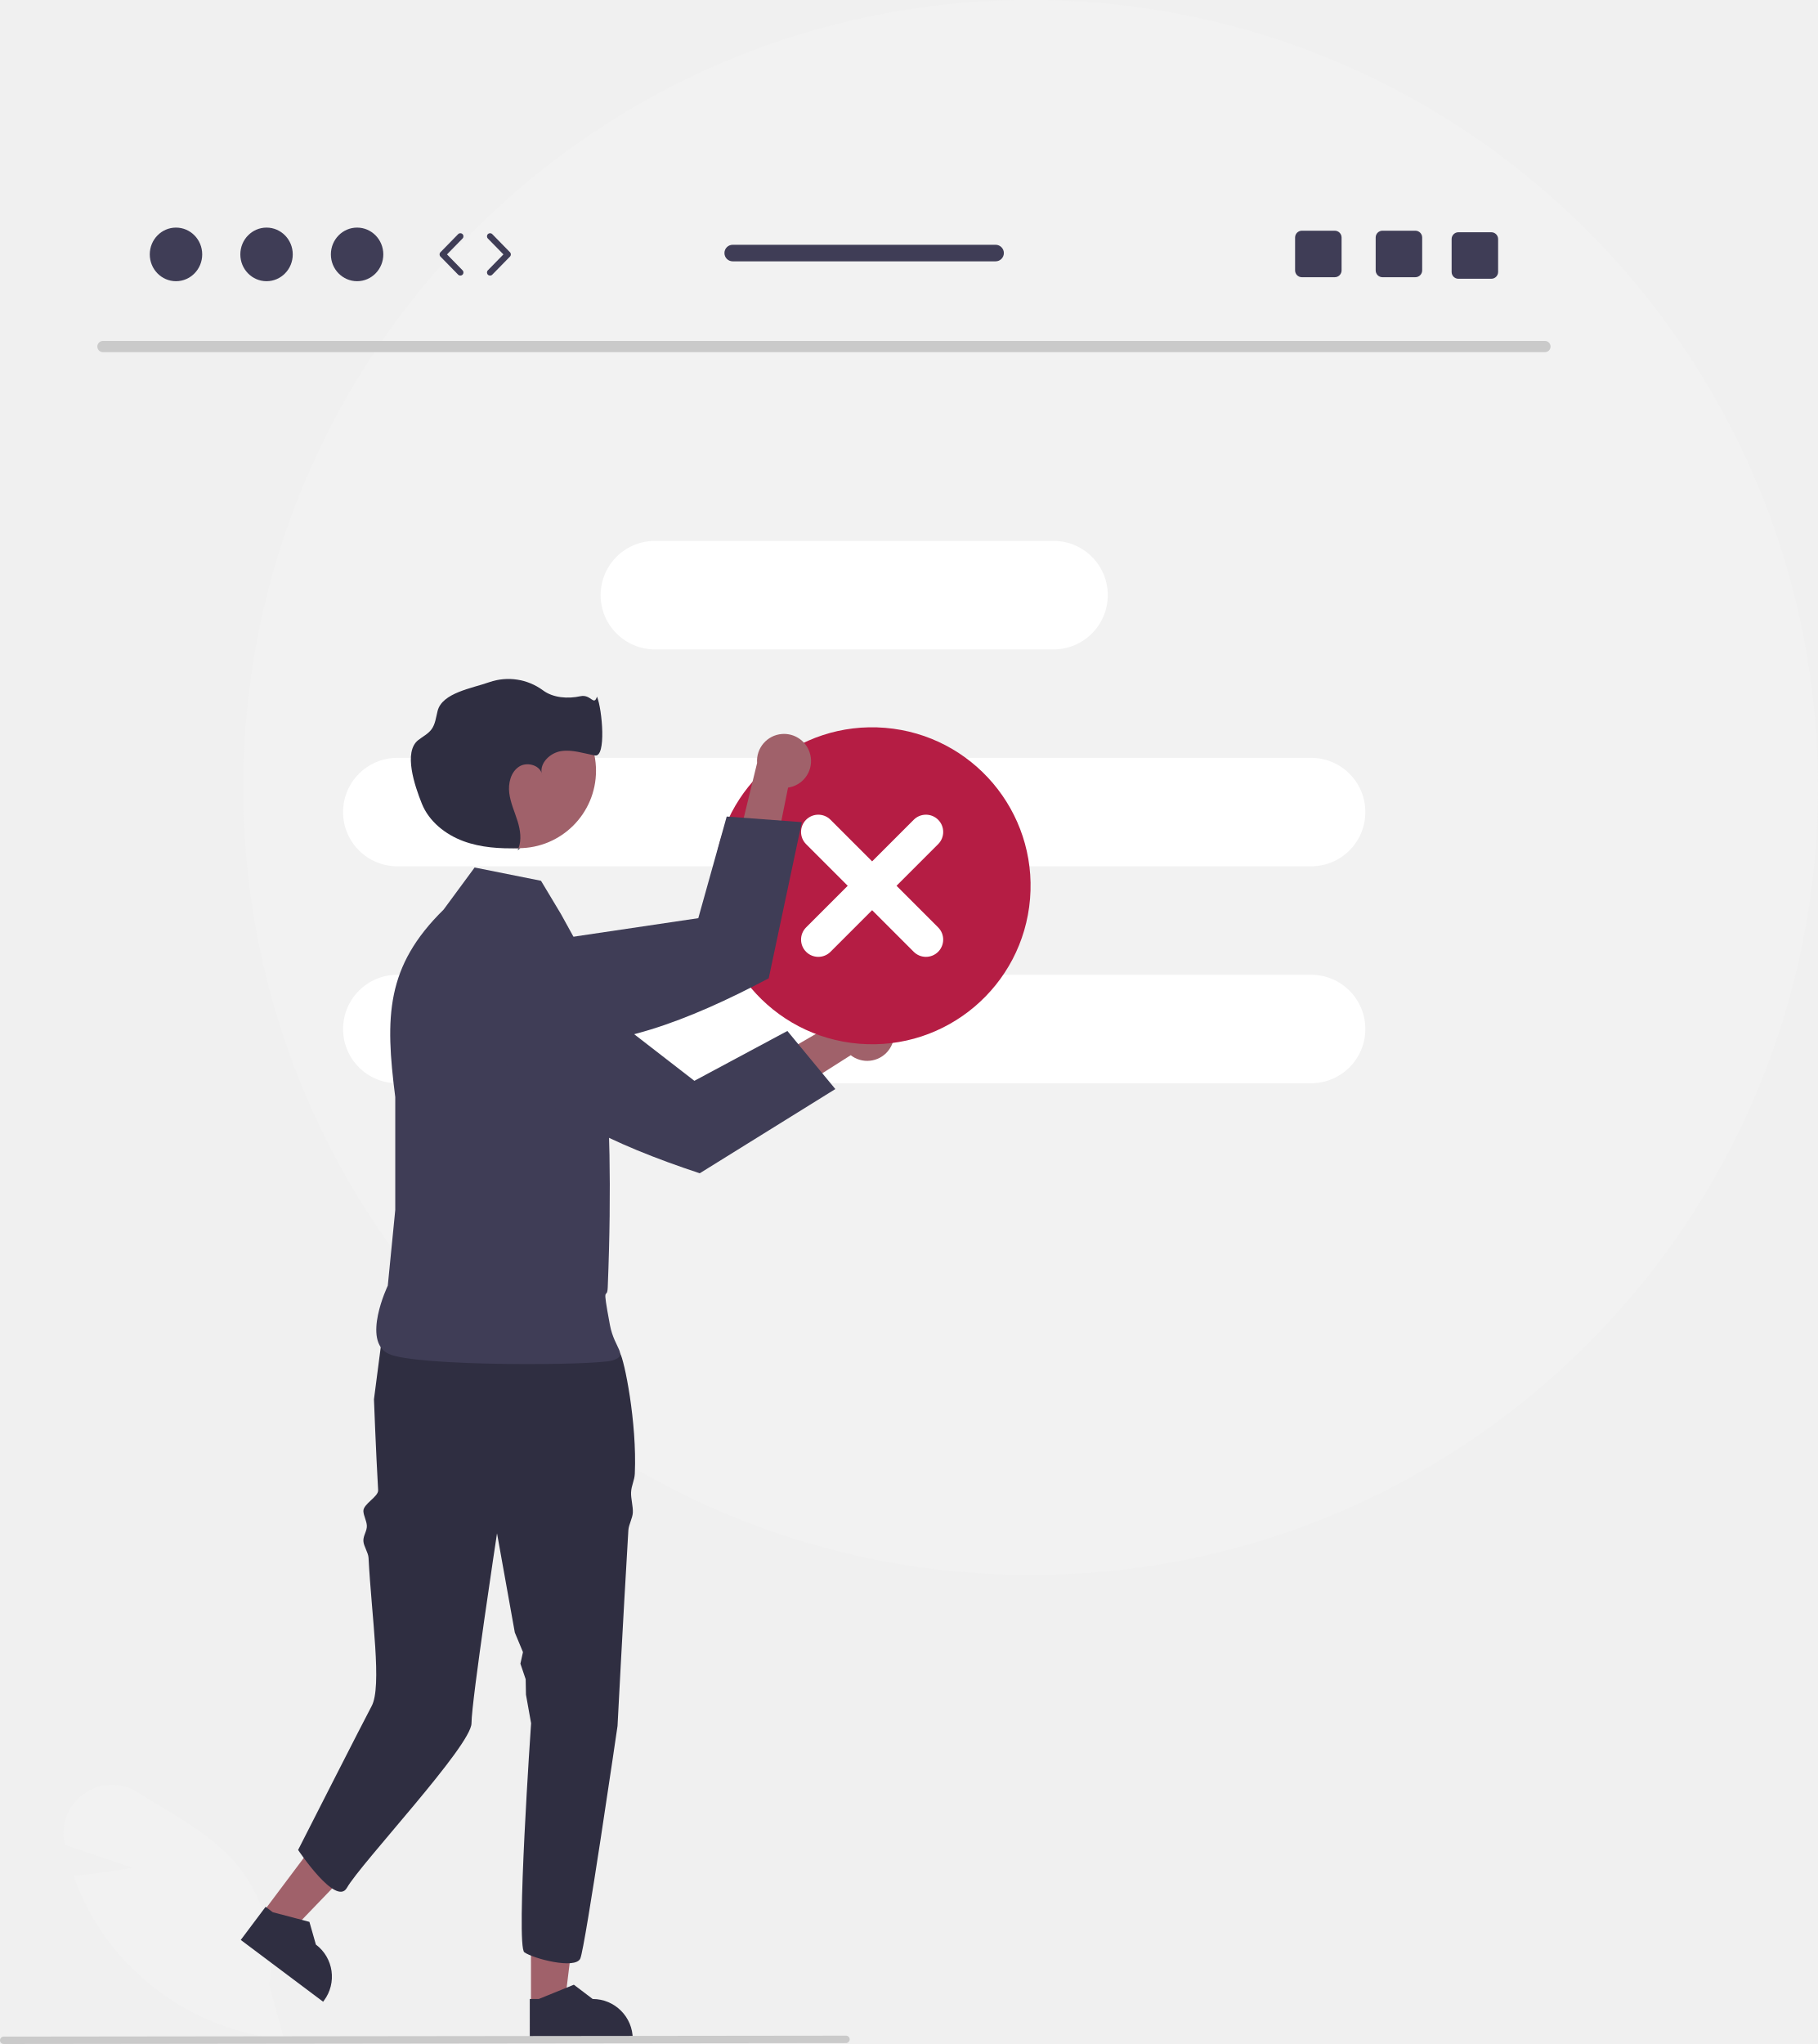
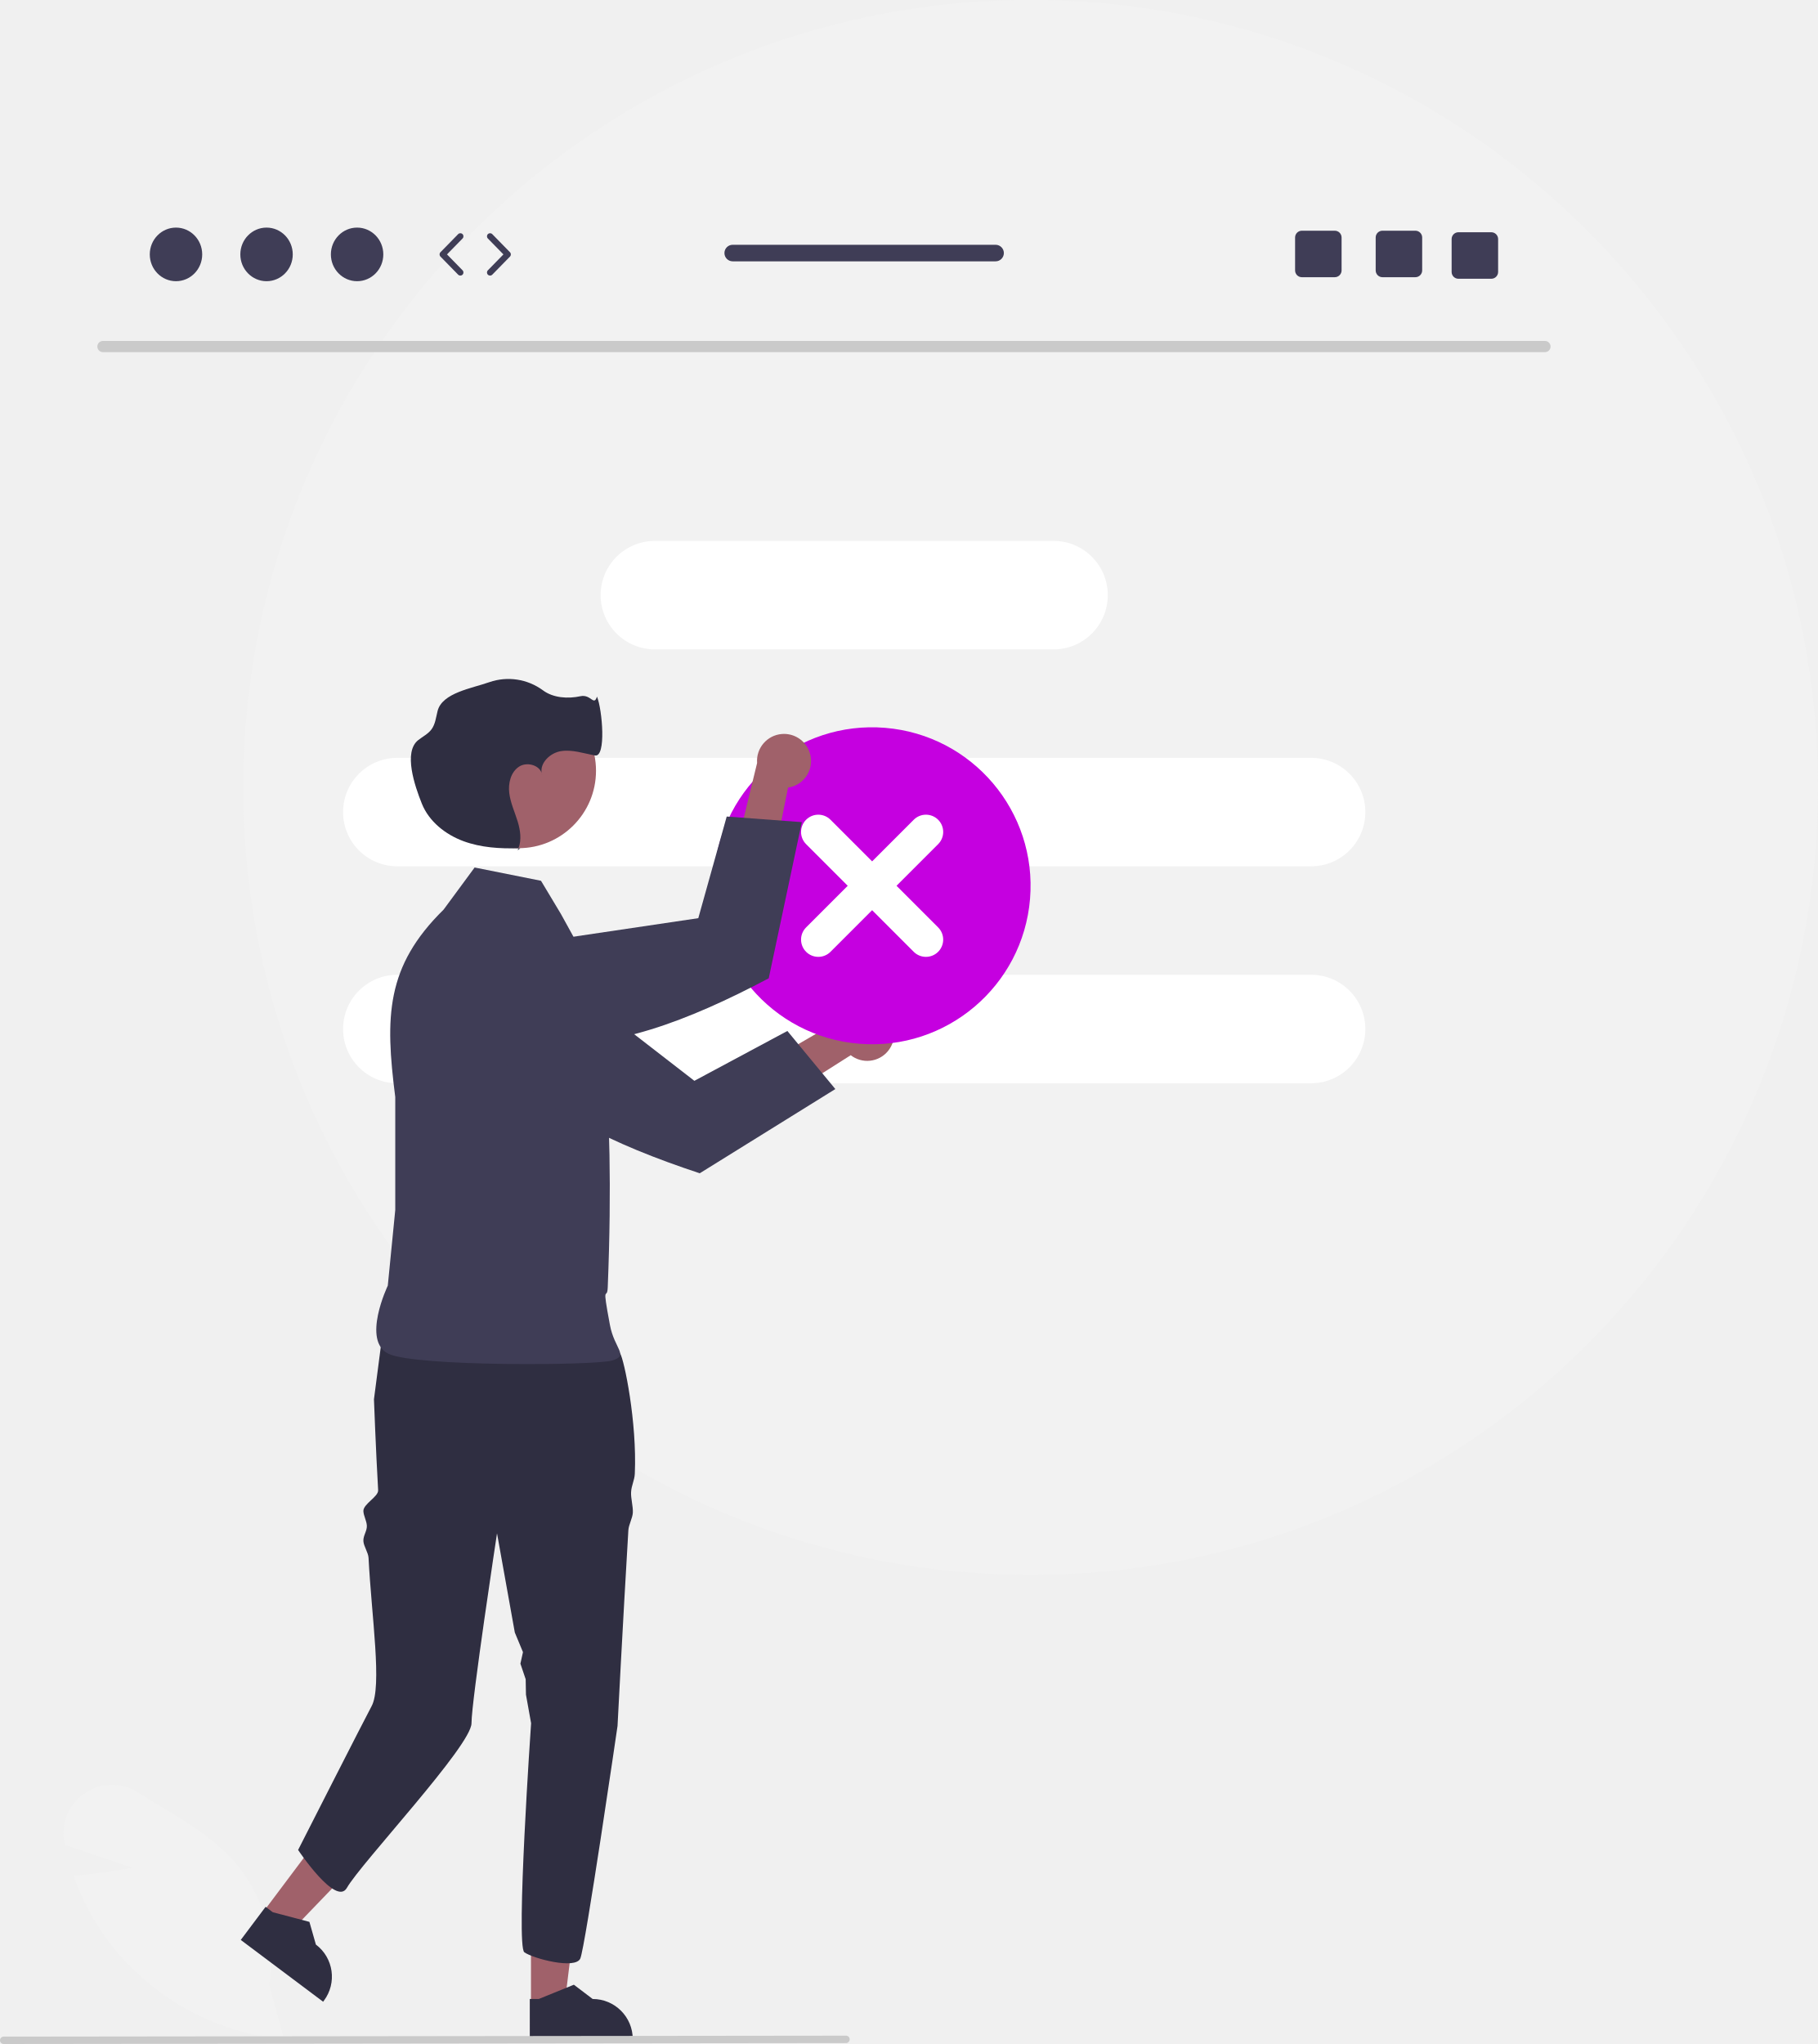
<svg xmlns="http://www.w3.org/2000/svg" width="586.479" height="659.298" viewBox="0 0 586.479 659.298">
  <circle cx="332.479" cy="254" r="254" fill="#f2f2f2" />
  <path d="M498.464,113.588H33.171c-.998-.021-1.789-.847-1.768-1.845,.021-.968,.8-1.747,1.768-1.768H498.464c.998,.021,1.789,.847,1.768,1.845-.021,.968-.8,1.747-1.768,1.768Z" fill="#cacaca" />
  <rect x="193.774" y="174.473" width="163.611" height="34.986" rx="17.493" ry="17.493" fill="#fff" />
  <path d="M128.175,244.445H422.985c9.661,0,17.493,7.832,17.493,17.493h0c0,9.661-7.832,17.493-17.493,17.493H128.175c-9.661,0-17.493-7.832-17.493-17.493h0c0-9.661,7.832-17.493,17.493-17.493Z" fill="#fff" />
  <path d="M128.175,314.418H422.985c9.661,0,17.493,7.832,17.493,17.493h0c0,9.661-7.832,17.493-17.493,17.493H128.175c-9.661,0-17.493-7.832-17.493-17.493h0c0-9.661,7.832-17.493,17.493-17.493Z" fill="#fff" />
  <path d="M91.641,657.759l-.694-.068c-23.541-2.429-44.821-15.089-58.188-34.618-3.661-5.442-6.623-11.323-8.815-17.504l-.211-.59,.624-.05c7.447-.599,15.097-1.863,18.496-2.464l-21.915-7.425-.136-.65c-1.299-6.104,1.246-12.385,6.428-15.862,5.196-3.644,12.087-3.761,17.404-.294,2.386,1.524,4.882,3.033,7.295,4.494,8.293,5.016,16.869,10.203,23.298,17.301,9.75,10.978,14.023,25.77,11.63,40.256l4.783,17.476Z" fill="#f2f2f2" />
  <polygon points="171.3 646.861 182.1 646.86 187.239 605.198 171.297 605.199 171.3 646.861" fill="#a0616a" />
  <path d="M170.919,658.128l33.214-.001v-.42c-0-7.14-5.788-12.927-12.928-12.928h-.001l-6.067-4.603-11.32,4.603-2.899,0,.001,13.348Z" fill="#2f2e41" />
  <polygon points="84.741 616.945 93.38 623.426 122.493 593.185 109.741 583.619 84.741 616.945" fill="#a0616a" />
  <path d="M77.674,625.73l26.569,19.932,.252-.336c4.284-5.711,3.128-13.814-2.583-18.099l-.001-0-2.091-7.323-11.817-3.111-2.319-1.74-8.01,10.678Z" fill="#2f2e41" />
  <path d="M120.645,451.353s.596,16.264,1.348,29.307c.123,2.139-4.888,4.463-4.758,6.79,.086,1.544,1.028,3.045,1.116,4.655,.092,1.699-1.208,3.203-1.116,4.96,.091,1.717,1.574,3.685,1.664,5.442,.963,18.909,4.455,41.546,.958,47.874-1.723,3.119-23.685,46.324-23.685,46.324,0,0,12.237,18.355,15.733,12.237,4.618-8.081,40.206-45.887,40.206-53.107,0-7.211,8.233-61.253,8.233-61.253l5.741,31.982,2.632,6.337-.827,3.72,1.701,5.02,.092,4.968,1.656,9.226s-4.982,71.882-2.176,73.883c2.814,2.01,16.441,5.62,18.049,2.01,1.6-3.61,12.011-75.019,12.011-75.019,0,0,1.678-32.724,3.496-63.141,.105-1.766,1.346-3.898,1.442-5.638,.114-2.019-.673-4.641-.568-6.599,.114-2.246,1.11-3.828,1.206-5.979,.743-16.616-3.428-36.849-4.756-38.842-4.012-6.013-7.622-10.821-7.622-10.821,0,0-54.036-17.754-68.475,.286l-3.302,25.376Z" fill="#2f2e41" />
  <path d="M174.538,284.104l-21.421-4.284-9.996,13.567h0c-18.653,18.341-18.934,34.528-15.604,60.474v36.416l-2.41,24.412s-8.532,17.845,.268,22,66.599,3.801,72.117,2.142,.735-3.695-.714-11.425c-2.722-14.519-.901-7.516-.714-12.138,2.686-66.314-3.57-93.538-4.205-100.694l-10.894-19.759-6.426-10.71Z" fill="#3f3d56" />
  <path d="M287.439,337.571c-2.232,4.23-7.471,5.849-11.701,3.617-.451-.238-.88-.515-1.282-.829l-46.26,29.373,.133-15.992,44.938-26.078c3.201-3.589,8.705-3.903,12.294-.702,3.003,2.678,3.78,7.066,1.878,10.612Z" fill="#a0616a" />
  <path d="M157.625,302.624l-5.267-.558c-4.866-.505-9.641,1.579-12.579,5.491-1.125,1.483-1.934,3.183-2.375,4.992l-.003,.014c-1.321,5.445,.751,11.152,5.258,14.481l18.19,13.411c12.765,17.249,36.757,28.693,64.898,37.99l43.743-27.167-15.472-18.738-30.003,16.08-44.598-34.524-.026-.021-16.974-10.936-4.792-.515Z" fill="#3f3d56" />
  <circle cx="167.3" cy="248.605" r="24.98" fill="#a0616a" />
  <path d="M167.877,273.59c-.201,.007-.403,.011-.605,.017-.086,.224-.179,.446-.287,.664l.892-.68Z" fill="#2f2e41" />
  <path d="M174.732,249.298c.039,.246,.099,.488,.179,.724-.033-.247-.093-.49-.179-.724Z" fill="#2f2e41" />
  <path d="M192.599,224.694c-1.028,3.193-1.946-.857-5.328-.129-4.069,.876-8.804,.575-12.136-1.919-4.965-3.643-11.399-4.623-17.223-2.625-5.702,2.017-15.253,3.439-16.739,9.302-.516,2.038-.722,4.249-1.973,5.938-1.094,1.477-2.822,2.319-4.266,3.455-4.877,3.837-1.15,14.74,1.159,20.5,2.308,5.761,7.604,9.957,13.425,12.107,5.633,2.08,11.746,2.447,17.755,2.283,1.045-2.711,.594-5.841-.269-8.651-.934-3.042-2.316-5.978-2.706-9.136s.466-6.745,3.114-8.51c2.434-1.622,6.395-.634,7.321,1.988-.54-3.278,2.781-6.451,6.205-7.009,3.677-.599,7.353,.728,11.019,1.389s2.365-14.773,.642-18.984Z" fill="#2f2e41" />
-   <circle cx="281.358" cy="285.711" r="51.12" transform="translate(-26.58509 542.5448) rotate(-85.26884)" fill="#b51d44" />
+   <circle cx="281.358" cy="285.711" r="51.12" transform="translate(-26.58509 542.5448) rotate(-85.26884)" fill="#c500e0" />
  <path d="M294.787,264.411l-13.428,13.428-13.428-13.428c-2.174-2.174-5.698-2.174-7.872,0s-2.174,5.698,0,7.872l13.428,13.428-13.428,13.428c-2.172,2.176-2.168,5.7,.007,7.872,2.173,2.169,5.692,2.169,7.864-0l13.428-13.428,13.428,13.428c2.176,2.172,5.7,2.168,7.872-.007,2.169-2.173,2.169-5.691,0-7.864l-13.428-13.428,13.428-13.428c2.174-2.174,2.174-5.698,0-7.872s-5.698-2.174-7.872,0h0Z" fill="#fff" />
  <path d="M261.214,242.744c1.507,4.539-.952,9.441-5.491,10.948-.484,.161-.981,.278-1.486,.351l-10.831,53.717-11.448-11.168,12.293-50.482c-.374-4.794,3.21-8.984,8.005-9.358,4.012-.313,7.715,2.164,8.958,5.991Z" fill="#a0616a" />
  <path d="M146.125,312.225l-4.049,3.414c-3.733,3.162-5.535,8.05-4.746,12.879,.291,1.839,.958,3.599,1.958,5.169l.008,.012c3.015,4.723,8.567,7.179,14.09,6.231l22.271-3.842c21.285,2.73,46.152-6.66,72.343-20.531l10.68-50.373-24.233-1.808-9.168,32.783-55.788,8.281-.033,.004-19.643,4.678-3.689,3.101Z" fill="#3f3d56" />
  <path d="M272.937,658.99l-271.75,.307c-.658-.002-1.189-.537-1.187-1.195,.002-.655,.532-1.185,1.187-1.187l271.75-.307c.658,.002,1.189,.537,1.187,1.195-.002,.655-.532,1.185-1.187,1.187Z" fill="#cacaca" />
  <g>
    <ellipse cx="56.777" cy="82.058" rx="8.457" ry="8.645" fill="#3f3d56" />
    <ellipse cx="85.991" cy="82.058" rx="8.457" ry="8.645" fill="#3f3d56" />
    <ellipse cx="115.204" cy="82.058" rx="8.457" ry="8.645" fill="#3f3d56" />
    <path d="M148.516,88.891c-.26,0-.519-.101-.715-.301l-5.706-5.833c-.38-.389-.38-1.01,0-1.398l5.706-5.833c.387-.395,1.021-.401,1.414-.016,.395,.386,.402,1.02,.016,1.414l-5.022,5.133,5.022,5.134c.386,.395,.379,1.028-.016,1.414-.194,.19-.447,.285-.699,.285Z" fill="#3f3d56" />
    <path d="M158.104,88.891c-.252,0-.505-.095-.699-.285-.395-.386-.402-1.019-.016-1.414l5.021-5.134-5.021-5.133c-.386-.395-.379-1.028,.016-1.414,.394-.387,1.028-.379,1.414,.016l5.706,5.833c.38,.389,.38,1.01,0,1.398l-5.706,5.833c-.196,.2-.455,.301-.715,.301Z" fill="#3f3d56" />
    <path d="M456.614,74.414h-10.61c-1.21,0-2.19,.98-2.19,2.19v10.62c0,1.21,.98,2.19,2.19,2.19h10.61c1.21,0,2.2-.98,2.2-2.19v-10.62c0-1.21-.99-2.19-2.2-2.19Z" fill="#3f3d56" />
    <path d="M430.614,74.414h-10.61c-1.21,0-2.19,.98-2.19,2.19v10.62c0,1.21,.98,2.19,2.19,2.19h10.61c1.21,0,2.2-.98,2.2-2.19v-10.62c0-1.21-.99-2.19-2.2-2.19Z" fill="#3f3d56" />
    <path d="M481.114,74.914h-10.61c-1.21,0-2.19,.98-2.19,2.19v10.62c0,1.21,.98,2.19,2.19,2.19h10.61c1.21,0,2.2-.98,2.2-2.19v-10.62c0-1.21-.99-2.19-2.2-2.19Z" fill="#3f3d56" />
    <path d="M321.192,78.954h-84.81c-1.48,0-2.67,1.2-2.67,2.67s1.19,2.67,2.67,2.67h84.81c1.47,0,2.67-1.2,2.67-2.67s-1.2-2.67-2.67-2.67Z" fill="#3f3d56" />
  </g>
</svg>
